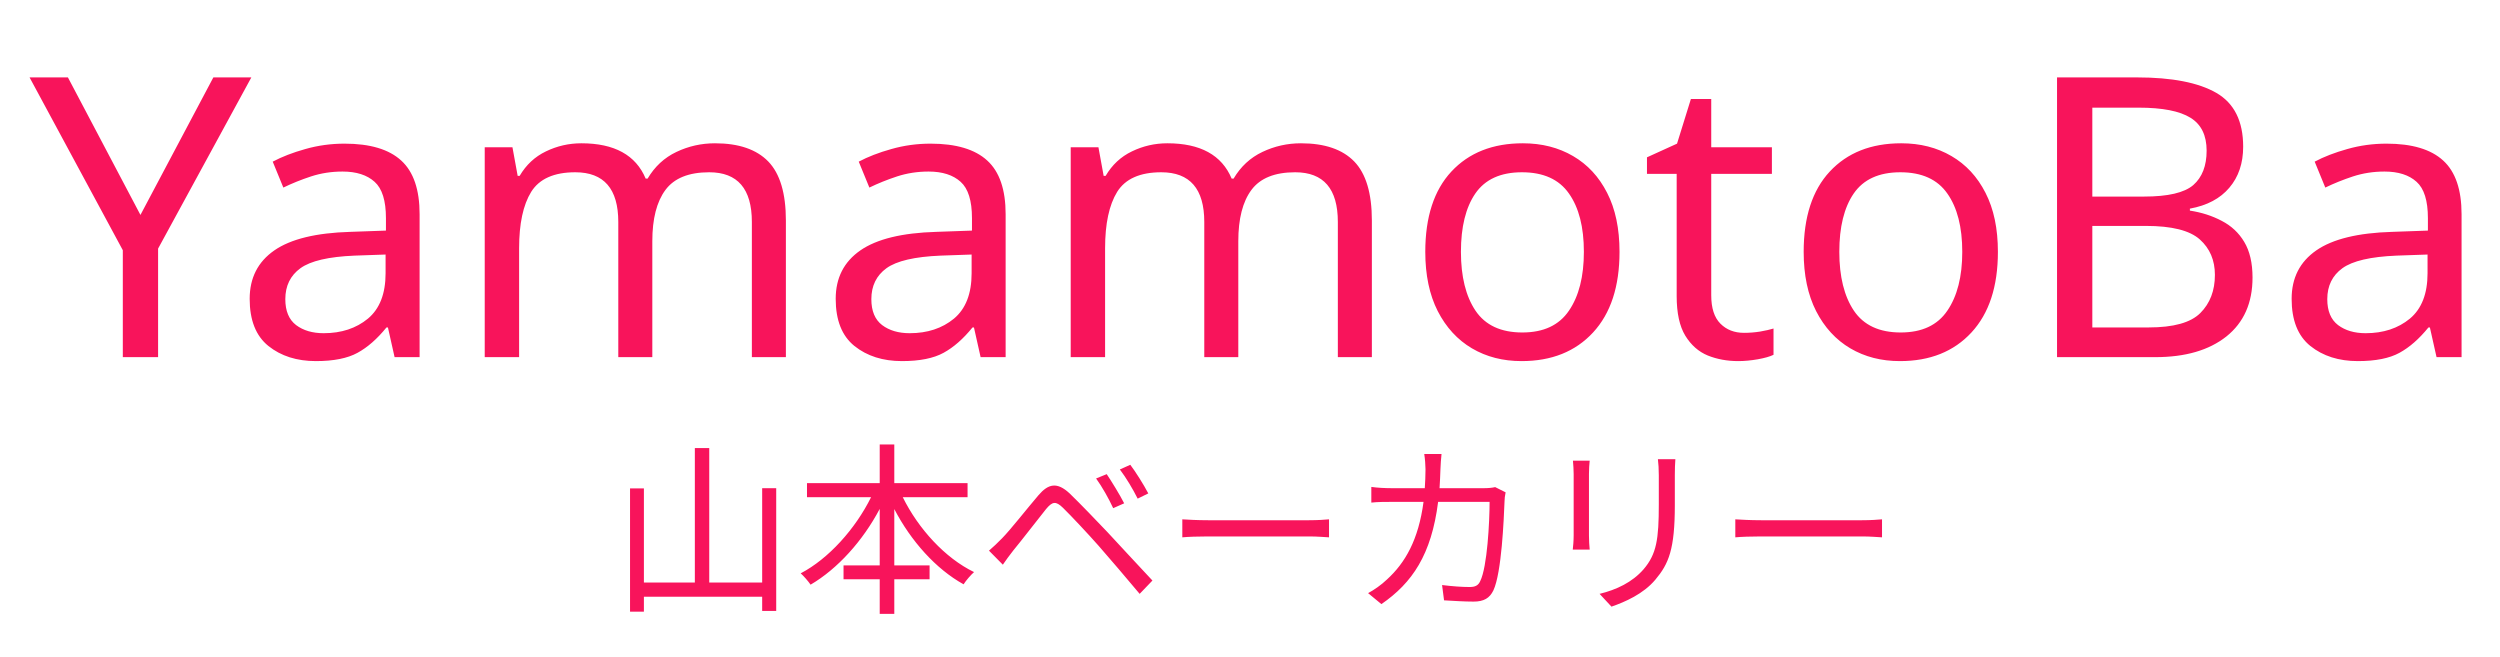
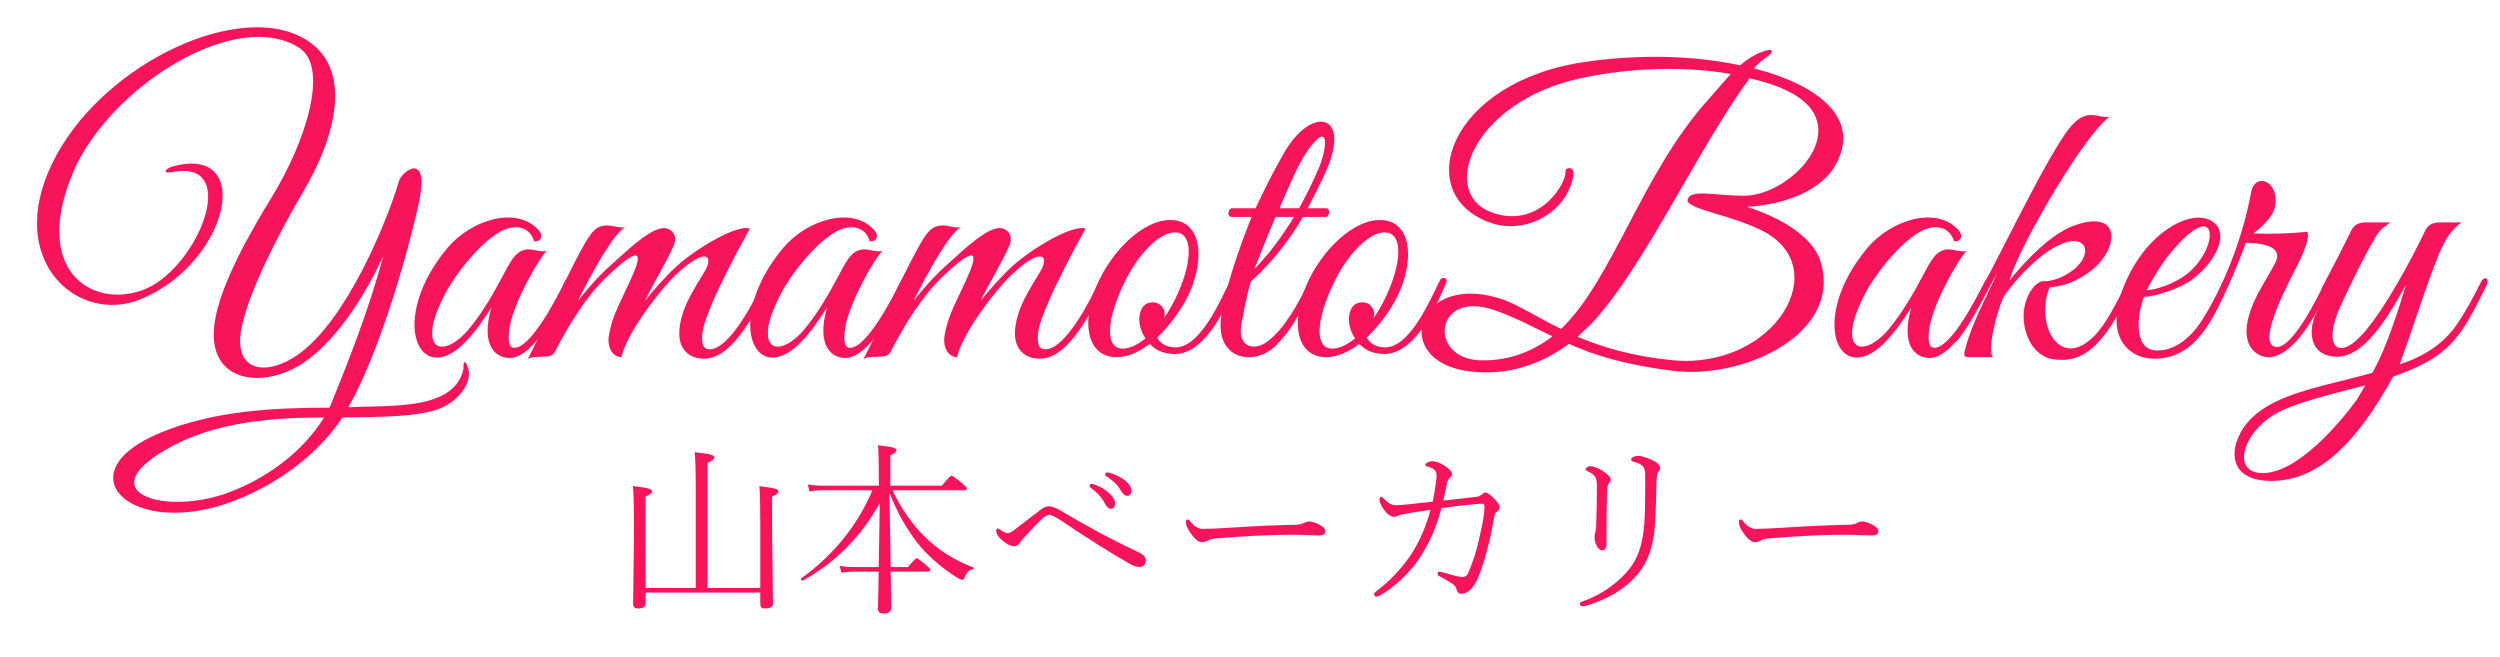
- <svg xmlns="http://www.w3.org/2000/svg" width="217" height="57" viewBox="0 0 217 57">
-   <g transform="translate(22.5 -9)">
-     <text transform="translate(86.5 61)" fill="#f8145b" font-size="16" font-family="YuMincho-Regular, Yu Mincho">
-       <tspan x="-56" y="0">山本ベーカリー</tspan>
-     </text>
-     <text transform="translate(85.5 40)" fill="#f8145b" font-size="34" font-family="GreatVibes-Regular, Great Vibes">
-       <tspan x="-105.434" y="0">YamamotoBakery</tspan>
-     </text>
+ <svg xmlns="http://www.w3.org/2000/svg" width="217" height="57" viewBox="0 0 217 57" version="1.1" id="svg62">
+   <defs id="defs66" />
+   <g transform="translate(22.5 -9)" id="g60">
+     <g aria-label="山本ベーカリー" transform="translate(86.5 61)" id="text54" style="font-size:16px;font-family:YuMincho-Regular, 'Yu Mincho';fill:#f8145b">
+       <path d="m -43.008,-0.562 h -9.953 v 0.93 q 0,0.445 -0.656,0.445 -0.43,0 -0.43,-0.383 l 0.078,-6.125 Q -53.969,-9 -54.062,-9.812 q 1.086,0.125 1.406,0.234 0.258,0.078 0.258,0.234 0,0.203 -0.562,0.445 v 7.938 h 4.352 V -9.25 q 0,-2.758 -0.094,-3.5 1.125,0.117 1.461,0.234 0.25,0.078 0.25,0.227 0,0.211 -0.594,0.461 v 10.867 h 4.578 V -6.547 q 0,-2.609 -0.078,-3.25 1.102,0.125 1.406,0.227 0.258,0.078 0.258,0.227 0,0.219 -0.562,0.445 V -5.844 l 0.078,6.211 q 0,0.445 -0.656,0.445 -0.273,0 -0.359,-0.094 -0.086,-0.086 -0.086,-0.305 z" id="path70" />
+       <path d="m -32.711,-9.844 v -0.211 q 0,-2.555 -0.078,-3.297 1.039,0.109 1.375,0.219 0.242,0.086 0.242,0.219 0,0.18 -0.547,0.445 v 2.625 h 4.477 q 0.695,-0.867 0.836,-0.867 0.125,0 0.93,0.656 0.398,0.344 0.398,0.453 0,0.156 -0.227,0.156 h -6.219 q 1.086,2.32 2.75,3.984 1.82,1.805 4.258,2.711 0.047,0.016 0.047,0.062 0,0.078 -0.078,0.094 -0.281,0.07 -0.43,0.219 -0.148,0.156 -0.289,0.5 -0.078,0.211 -0.211,0.211 -0.133,0 -0.641,-0.32 -2.023,-1.336 -3.266,-2.914 -1.422,-1.828 -2.414,-4.32 0.047,2.148 0.109,6.438 h 1.508 q 0.625,-0.766 0.75,-0.766 0.125,0 0.844,0.609 0.336,0.273 0.336,0.414 0,0.141 -0.203,0.141 H -31.688 q 0.047,3.156 0.047,3.172 0,0.461 -0.688,0.461 -0.461,0 -0.461,-0.398 0,-0.367 0.062,-3.234 h -2.141 q -0.555,0 -1.094,0.094 l -0.156,-0.602 q 0.555,0.109 1.195,0.109 h 2.195 l 0.094,-5.547 q -2.453,4.406 -6.68,6.719 -0.008,0.008 -0.023,0.008 -0.141,0 -0.141,-0.156 0,-0.031 0.023,-0.039 4.25,-3.078 6.18,-7.648 H -37.562 q -0.602,0 -1.18,0.094 l -0.141,-0.602 q 0.609,0.109 1.32,0.109 z" id="path72" />
+       <path d="m -12.906,-10.992 q 0.094,0 0.258,0.047 0.594,0.156 1.141,0.531 0.719,0.5 0.719,1.023 0,0.203 -0.133,0.328 -0.102,0.102 -0.234,0.102 -0.266,0 -0.531,-0.43 -0.422,-0.742 -1.312,-1.281 -0.062,-0.039 -0.062,-0.156 0,-0.164 0.156,-0.164 z M -14.242,-10 q 0.109,0 0.156,0.016 0.727,0.258 1.188,0.641 0.688,0.555 0.688,1.039 0,0.461 -0.398,0.461 -0.258,0 -0.531,-0.531 -0.359,-0.688 -1.188,-1.289 -0.094,-0.07 -0.094,-0.156 Q -14.422,-10 -14.242,-10 Z m -7.297,4.281 q 0.195,0 0.492,-0.211 0.164,-0.117 1.227,-0.945 0.703,-0.555 1.18,-0.906 0.359,-0.273 0.688,-0.273 0.367,0 0.977,0.352 3.484,2.078 6.625,3.555 0.344,0.148 0.555,0.305 0.258,0.219 0.258,0.477 0,0.266 -0.172,0.438 -0.148,0.141 -0.344,0.141 -0.406,0 -0.859,-0.258 -2.578,-1.477 -5.969,-3.758 -0.789,-0.516 -1.039,-0.516 -0.234,0 -0.625,0.352 -0.609,0.57 -1.508,1.57 -0.258,0.258 -0.414,0.5 -0.188,0.305 -0.523,0.305 -0.461,0 -1.109,-0.594 -0.43,-0.375 -0.43,-0.75 0,-0.195 0.125,-0.195 0.047,0 0.227,0.109 0.438,0.305 0.641,0.305 z" id="path74" />
+       <path d="m 6.047,-5.891 q 0,0.367 -0.547,0.367 l -2.203,-0.062 q -2.875,0 -6.609,0.305 -0.648,0.055 -0.859,0.211 -0.18,0.125 -0.516,0.125 -0.445,0 -0.992,-0.805 Q -6.062,-6.305 -6.062,-6.656 q 0,-0.258 0.125,-0.258 0.133,0 0.289,0.211 0.492,0.609 1.055,0.609 0.805,0 2.211,-0.094 3.555,-0.227 5.742,-0.258 0.547,0 0.828,-0.164 0.227,-0.125 0.484,-0.125 0.219,0 0.609,0.156 0.766,0.336 0.766,0.688 z" id="path76" />
+       <path d="m 16.289,-8.547 q 2.234,-0.258 2.789,-0.32 0.336,-0.031 0.445,-0.141 Q 19.812,-9.25 19.938,-9.25 q 0.25,0 0.82,0.594 0.414,0.438 0.414,0.688 0,0.211 -0.258,0.398 -0.156,0.094 -0.203,0.398 -0.297,1.602 -0.422,2.102 -0.492,2.055 -0.992,3.219 -0.609,1.391 -1.469,1.391 -0.328,0 -0.43,-0.469 Q 17.344,-1.156 16.961,-1.406 16.25,-1.836 15.945,-1.984 q -0.164,-0.07 -0.164,-0.219 0,-0.18 0.164,-0.18 0.039,0 0.43,0.094 1.195,0.375 1.547,0.375 0.359,0 0.5,-0.32 0.664,-1.492 1.023,-3.25 0.414,-1.773 0.414,-2.562 0,-0.227 -0.18,-0.227 -0.297,0 -0.625,0.031 -1.617,0.148 -2.938,0.352 -0.602,2.383 -1.922,4.367 -0.602,0.93 -1.594,1.844 -0.844,0.781 -1.734,1.328 -0.25,0.141 -0.398,0.141 -0.195,0 -0.195,-0.227 0,-0.102 0.227,-0.273 Q 12.234,-2.016 13.461,-3.844 14.562,-5.5 15.172,-7.75 q -1.609,0.25 -1.75,0.273 -0.844,0.141 -1.023,0.227 -0.227,0.109 -0.367,0.109 -0.461,0 -0.898,-0.609 -0.398,-0.555 -0.398,-0.891 0,-0.242 0.156,-0.242 0.07,0 0.258,0.195 0.492,0.539 0.992,0.539 0.359,0 1.109,-0.078 0.336,-0.031 1.07,-0.117 0.625,-0.07 1.039,-0.109 0.336,-1.758 0.336,-2.266 0,-0.383 -0.266,-0.57 -0.172,-0.125 -0.547,-0.219 -0.164,-0.039 -0.164,-0.141 0,-0.133 0.227,-0.234 0.188,-0.086 0.367,-0.086 0.453,0 1.039,0.367 0.688,0.438 0.688,0.781 0,0.148 -0.242,0.352 -0.117,0.125 -0.172,0.305 -0.281,1.281 -0.336,1.617 z" id="path78" />
+       <path d="m 29.609,-9.734 q 0,-0.68 -0.141,-0.875 -0.188,-0.281 -0.625,-0.469 -0.211,-0.078 -0.211,-0.172 0,-0.117 0.164,-0.219 0.117,-0.07 0.219,-0.07 0.461,0 1.125,0.43 0.672,0.445 0.672,0.734 0,0.164 -0.156,0.32 -0.141,0.141 -0.164,0.711 -0.047,1.438 -0.047,4.461 0,0.656 -0.367,0.656 -0.266,0 -0.477,-0.383 -0.195,-0.352 -0.195,-0.781 0,-0.227 0.062,-0.422 0.062,-0.227 0.078,-0.477 0.062,-1.742 0.062,-3.445 z M 33.805,-10.75 q 0,-0.562 -0.211,-0.789 -0.188,-0.211 -0.797,-0.383 -0.211,-0.047 -0.211,-0.203 0,-0.125 0.211,-0.227 0.18,-0.078 0.383,-0.078 0.422,0 1.141,0.32 0.781,0.344 0.781,0.734 0,0.156 -0.148,0.32 -0.156,0.156 -0.172,0.797 Q 34.719,-6.938 34.617,-6.062 34.398,-3.914 33.5,-2.625 31.945,-0.398 28.672,0.578 28.422,0.625 28.367,0.625 q -0.227,0 -0.227,-0.195 0,-0.156 0.156,-0.203 1.508,-0.508 2.844,-1.57 1.172,-0.938 1.742,-1.953 0.68,-1.195 0.836,-3.18 0.086,-1.141 0.086,-2.922 z" id="path80" />
+       <path d="m 54.047,-5.891 q 0,0.367 -0.547,0.367 l -2.203,-0.062 q -2.875,0 -6.609,0.305 -0.648,0.055 -0.859,0.211 -0.18,0.125 -0.516,0.125 -0.445,0 -0.992,-0.805 -0.383,-0.555 -0.383,-0.906 0,-0.258 0.125,-0.258 0.133,0 0.289,0.211 0.492,0.609 1.055,0.609 0.805,0 2.211,-0.094 3.555,-0.227 5.742,-0.258 0.547,0 0.828,-0.164 0.227,-0.125 0.484,-0.125 0.219,0 0.609,0.156 0.766,0.336 0.766,0.688 z" id="path82" />
+     </g>
+     <g aria-label="YamamotoBakery" transform="translate(85.5 40)" id="text58" style="font-size:34px;font-family:GreatVibes-Regular, 'Great Vibes';fill:#f8145b">
+       <path d="m -67.354,0.986 c -0.272,-0.884 -0.476,-0.544 -0.408,-0.034 -0.68,3.774 -6.664,3.196 -9.996,3.4 2.516,-4.454 4.862,-12.206 6.052,-17.442 1.156,-5.066 -1.496,-2.992 -1.666,-2.176 -1.054,3.536 -4.522,12.036 -8.738,15.028 -2.652,1.904 -5.78,1.632 -4.896,-2.448 0.68,-3.094 3.026,-7.752 5.304,-11.628 3.06,-5.168 4.522,-11.39 -0.476,-13.634 -5.95,-2.686 -17.272,2.856 -21.284,11.118 -4.148,8.5 2.278,14.042 7.684,11.798 7.616,-3.128 9.962,-13.464 2.788,-11.526 -0.612,0.136 -1.088,0.714 0.068,0.476 5.916,-1.054 2.006,8.568 -2.72,10.268 -4.42,1.598 -9.554,-1.734 -6.052,-10.132 3.162,-7.514 14.178,-14.416 19.652,-10.914 2.618,1.666 0.646,8.058 -2.38,12.988 -1.87,3.06 -4.488,7.582 -4.964,10.982 -0.68,5.168 4.284,5.712 7.752,3.366 3.162,-2.142 5.61,-6.46 6.902,-9.248 -1.224,4.556 -2.89,8.806 -4.658,13.158 -4.93,0 -10.064,0.272 -14.688,2.176 -8.5,3.502 -2.482,9.316 6.392,5.916 3.468,-1.326 7.14,-3.808 9.418,-7.242 3.434,-0.034 6.698,-0.068 8.466,-0.782 2.074,-0.884 2.72,-2.584 2.448,-3.468 z m -12.512,4.25 c -2.04,3.264 -5.304,5.406 -8.33,6.528 -5.44,2.006 -12.002,0.034 -5.338,-3.774 4.046,-2.346 9.078,-2.754 13.668,-2.754 z" id="path85" />
+       <path d="m -58.514,-6.256 c 0.34,-0.68 -0.17,-0.884 -0.476,-0.272 -0.714,1.462 -2.958,5.78 -4.386,5.712 -0.442,0 -0.612,-0.646 -0.34,-2.04 0.442,-2.074 2.448,-5.644 3.162,-6.358 -0.476,0.102 -0.986,-0.102 -1.428,-0.136 -1.088,-0.068 -1.564,0.748 -2.312,2.176 -0.884,1.666 -1.836,3.332 -3.026,4.76 -1.598,1.904 -3.468,2.176 -3.128,-0.204 0.204,-1.292 1.122,-2.958 1.394,-3.434 1.224,-2.006 2.992,-4.012 4.522,-4.862 1.258,-0.68 2.516,-0.408 2.89,0.85 0.578,0.102 0.85,-0.476 0.374,-0.986 -1.938,-2.108 -5.848,-0.85 -7.888,1.564 -5.134,6.154 -2.55,12.104 1.36,8.364 0.986,-0.952 1.904,-2.312 2.448,-3.196 -1.02,3.57 0.578,4.454 1.7,4.386 2.04,-0.17 4.114,-4.25 5.134,-6.324 z" id="path87" />
+       <path d="m -41.276,-6.256 c 0.34,-0.68 -0.204,-0.918 -0.476,-0.306 -0.714,1.564 -2.89,5.882 -4.658,5.882 -0.442,0 -0.816,-0.306 -0.578,-1.7 0.476,-2.38 4.08,-8.772 4.08,-8.772 -1.122,-0.408 -4.658,1.734 -6.29,3.196 -1.02,0.918 -2.142,2.21 -2.822,3.06 0.816,-1.666 1.87,-3.332 2.482,-4.76 0.306,-0.68 0.102,-1.258 -0.51,-1.496 -1.156,-0.408 -3.332,1.734 -4.964,3.196 -1.054,0.918 -2.142,2.21 -2.822,3.06 1.224,-2.448 3.094,-5.848 4.114,-6.392 -0.476,0.102 -0.986,-0.102 -1.428,-0.136 -1.088,-0.068 -1.53,0.51 -2.414,2.142 -1.666,3.06 -2.992,6.222 -4.624,9.452 0.34,-0.204 0.646,-0.17 1.122,-0.204 0.748,0 1.054,-0.034 1.292,-0.544 1.938,-3.74 3.536,-5.576 4.692,-6.63 3.57,-3.332 2.482,-0.85 1.36,1.462 -0.578,1.258 -1.19,2.38 -1.428,3.876 -0.17,0.986 0.306,1.87 1.088,1.87 0.442,-2.04 3.332,-5.848 4.794,-7.208 2.618,-2.448 3.23,-1.53 2.414,-0.204 -0.952,1.53 -1.598,2.686 -1.87,3.57 -1.02,3.162 0.612,3.978 1.836,3.978 2.584,0 4.59,-4.318 5.61,-6.392 z" id="path89" />
+       <path d="m -29.376,-6.256 c 0.34,-0.68 -0.17,-0.884 -0.476,-0.272 -0.714,1.462 -2.958,5.78 -4.386,5.712 -0.442,0 -0.612,-0.646 -0.34,-2.04 0.442,-2.074 2.448,-5.644 3.162,-6.358 -0.476,0.102 -0.986,-0.102 -1.428,-0.136 -1.088,-0.068 -1.564,0.748 -2.312,2.176 -0.884,1.666 -1.836,3.332 -3.026,4.76 -1.598,1.904 -3.468,2.176 -3.128,-0.204 0.204,-1.292 1.122,-2.958 1.394,-3.434 1.224,-2.006 2.992,-4.012 4.522,-4.862 1.258,-0.68 2.516,-0.408 2.89,0.85 0.578,0.102 0.85,-0.476 0.374,-0.986 -1.938,-2.108 -5.848,-0.85 -7.888,1.564 -5.134,6.154 -2.55,12.104 1.36,8.364 0.986,-0.952 1.904,-2.312 2.448,-3.196 -1.02,3.57 0.578,4.454 1.7,4.386 2.04,-0.17 4.114,-4.25 5.134,-6.324 z" id="path91" />
+       <path d="m -12.138,-6.256 c 0.34,-0.68 -0.204,-0.918 -0.476,-0.306 -0.714,1.564 -2.89,5.882 -4.658,5.882 -0.442,0 -0.816,-0.306 -0.578,-1.7 0.476,-2.38 4.08,-8.772 4.08,-8.772 -1.122,-0.408 -4.658,1.734 -6.29,3.196 -1.02,0.918 -2.142,2.21 -2.822,3.06 0.816,-1.666 1.87,-3.332 2.482,-4.76 0.306,-0.68 0.102,-1.258 -0.51,-1.496 -1.156,-0.408 -3.332,1.734 -4.964,3.196 -1.054,0.918 -2.142,2.21 -2.822,3.06 1.224,-2.448 3.094,-5.848 4.114,-6.392 -0.476,0.102 -0.986,-0.102 -1.428,-0.136 -1.088,-0.068 -1.53,0.51 -2.414,2.142 -1.666,3.06 -2.992,6.222 -4.624,9.452 0.34,-0.204 0.646,-0.17 1.122,-0.204 0.748,0 1.054,-0.034 1.292,-0.544 1.938,-3.74 3.536,-5.576 4.692,-6.63 3.57,-3.332 2.482,-0.85 1.36,1.462 -0.578,1.258 -1.19,2.38 -1.428,3.876 -0.17,0.986 0.306,1.87 1.088,1.87 0.442,-2.04 3.332,-5.848 4.794,-7.208 2.618,-2.448 3.23,-1.53 2.414,-0.204 -0.952,1.53 -1.598,2.686 -1.87,3.57 -1.02,3.162 0.612,3.978 1.836,3.978 2.584,0 4.59,-4.318 5.61,-6.392 z" id="path93" />
+       <path d="m -0.68,-6.392 c 0.238,-0.51 -0.34,-0.646 -0.51,-0.306 -0.816,1.632 -2.584,5.848 -4.76,5.848 -0.816,0 -1.326,-0.34 -1.598,-0.85 1.292,-1.224 2.346,-2.822 2.856,-4.012 1.292,-3.026 0.918,-6.154 -1.666,-6.188 -2.312,-0.068 -5.134,2.584 -6.46,5.712 -1.292,3.026 -0.918,6.12 1.666,6.188 0.986,0.034 2.006,-0.442 2.958,-1.156 0.442,0.51 1.156,0.884 2.176,0.884 2.856,0 4.76,-4.828 5.338,-6.12 z m -4.964,-4.386 c 1.224,0.374 1.054,2.788 -0.272,5.576 -0.306,0.646 -0.68,1.292 -1.054,1.836 0.034,-0.136 0.068,-0.238 0.068,-0.374 0,-0.544 -0.442,-1.02 -1.02,-1.02 -0.85,0 -1.156,0.68 -1.19,1.462 0,0.51 0.17,1.122 0.544,1.666 -0.816,0.68 -1.666,1.02 -2.312,0.85 -1.224,-0.374 -0.918,-2.754 0.408,-5.542 1.258,-2.686 3.366,-4.862 4.828,-4.454 z" id="path95" />
+       <path d="m 7.14,-12.92 h -1.632 c 0.51,-0.952 0.986,-1.904 1.462,-2.924 2.516,-5.44 -1.156,-6.018 -3.502,-1.904 -0.85,1.462 -1.7,3.128 -2.482,4.828 H -1.054 c -0.374,0 -0.442,0.748 -0.068,0.748 h 1.768 c -1.088,2.652 -2.346,6.358 -2.652,8.67 -0.51,3.74 2.856,4.318 4.692,2.55 1.258,-1.258 1.836,-2.176 3.332,-5.304 0.34,-0.68 -0.17,-0.816 -0.442,-0.204 -0.918,1.836 -2.04,3.978 -3.604,5.134 -1.122,0.816 -2.686,0.51 -2.176,-1.768 0,0 0.476,-2.584 0.782,-3.468 2.006,-1.836 3.366,-3.638 4.522,-5.61 h 1.972 c 0.34,0 0.408,-0.748 0.068,-0.748 z m -0.68,-3.468 c -0.476,1.122 -1.054,2.312 -1.7,3.468 h -1.7 c 0.85,-1.938 1.598,-3.808 2.414,-4.964 2.108,-2.958 1.632,0.068 0.986,1.496 z m -2.142,4.216 c -0.986,1.632 -2.142,3.196 -3.434,4.522 0.476,-1.19 1.122,-2.856 1.836,-4.522 z" id="path97" />
+       <path d="m 17.51,-6.392 c 0.238,-0.51 -0.34,-0.646 -0.51,-0.306 -0.816,1.632 -2.584,5.848 -4.76,5.848 -0.816,0 -1.326,-0.34 -1.598,-0.85 1.292,-1.224 2.346,-2.822 2.856,-4.012 1.292,-3.026 0.918,-6.154 -1.666,-6.188 -2.312,-0.068 -5.134,2.584 -6.46,5.712 -1.292,3.026 -0.918,6.12 1.666,6.188 0.986,0.034 2.006,-0.442 2.958,-1.156 0.442,0.51 1.156,0.884 2.176,0.884 2.856,0 4.76,-4.828 5.338,-6.12 z m -4.964,-4.386 c 1.224,0.374 1.054,2.788 -0.272,5.576 -0.306,0.646 -0.68,1.292 -1.054,1.836 0.034,-0.136 0.068,-0.238 0.068,-0.374 0,-0.544 -0.442,-1.02 -1.02,-1.02 -0.85,0 -1.156,0.68 -1.19,1.462 0,0.51 0.17,1.122 0.544,1.666 -0.816,0.68 -1.666,1.02 -2.312,0.85 -1.224,-0.374 -0.918,-2.754 0.408,-5.542 1.258,-2.686 3.366,-4.862 4.828,-4.454 z" id="path99" />
+       <path d="m 51.272,-16.592 c 2.312,-3.944 -1.156,-6.97 -7.004,-8.466 0.068,-0.17 0.544,-0.612 0.986,-0.918 0.816,-0.51 0.748,-0.952 -0.34,-0.51 -0.578,0.204 -1.292,0.646 -1.87,1.156 -3.944,-0.85 -8.67,-0.986 -13.396,-0.306 -11.968,1.7 -15.198,11.56 -8.262,13.974 2.992,1.054 6.698,-0.85 7.208,-4.216 v -0.034 c 0,-0.748 -0.714,-0.476 -0.714,-0.272 0.17,0.986 -2.142,4.964 -6.154,3.706 -5.032,-1.564 -1.938,-9.724 7.48,-11.73 4.59,-0.986 9.248,-1.02 13.022,-0.374 l -1.938,2.21 c -5.814,6.46 -8.262,15.572 -12.784,19.924 -2.142,-1.054 -3.672,-2.04 -4.93,-2.516 -7.65,-2.686 -9.996,5.338 -3.06,6.188 3.094,0.408 6.052,-0.442 8.67,-2.38 2.108,0.952 4.726,1.802 9.044,2.346 6.12,0.748 14.654,-3.196 12.818,-9.418 -0.748,-2.55 -4.182,-4.114 -6.426,-4.828 2.55,-0.102 6.188,-1.054 7.65,-3.536 z m -4.216,-6.562 c 6.256,2.924 0.578,9.078 -3.638,9.146 -2.652,0 -4.93,-0.68 -4.93,0.476 0.34,0.748 3.672,1.19 6.324,2.482 6.596,3.162 1.258,12.138 -7.616,11.322 -3.502,-0.34 -6.154,-1.156 -8.262,-2.04 l 1.292,-1.224 c 4.522,-4.896 9.078,-14.96 13.634,-21.216 1.19,0.272 2.278,0.612 3.196,1.054 z m -20.298,21.352 c -1.802,1.36 -3.91,2.176 -6.392,2.074 -4.42,-0.238 -3.842,-6.154 1.36,-4.352 2.006,0.714 3.468,1.53 5.032,2.278 z" id="path101" />
+       <path d="m 64.736,-6.256 c 0.34,-0.68 -0.17,-0.884 -0.476,-0.272 -0.714,1.462 -2.958,5.78 -4.386,5.712 -0.442,0 -0.612,-0.646 -0.34,-2.04 0.442,-2.074 2.448,-5.644 3.162,-6.358 -0.476,0.102 -0.986,-0.102 -1.428,-0.136 -1.088,-0.068 -1.564,0.748 -2.312,2.176 -0.884,1.666 -1.836,3.332 -3.026,4.76 -1.598,1.904 -3.468,2.176 -3.128,-0.204 0.204,-1.292 1.122,-2.958 1.394,-3.434 1.224,-2.006 2.992,-4.012 4.522,-4.862 1.258,-0.68 2.516,-0.408 2.89,0.85 0.578,0.102 0.85,-0.476 0.374,-0.986 -1.938,-2.108 -5.848,-0.85 -7.888,1.564 -5.134,6.154 -2.55,12.104 1.36,8.364 0.986,-0.952 1.904,-2.312 2.448,-3.196 -1.02,3.57 0.578,4.454 1.7,4.386 2.04,-0.17 4.114,-4.25 5.134,-6.324 z" id="path103" />
+       <path d="m 71.23,-19.346 c -2.924,4.352 -7.412,14.518 -9.724,17.578 -0.204,0.306 0,0.68 0.272,0.442 0.68,-0.646 2.04,-3.094 3.604,-6.052 -1.02,2.346 -2.176,4.284 -2.788,6.63 -0.136,0.442 -0.204,0.748 0.272,0.748 h 2.142 c -0.578,-0.476 0.34,-4.148 0.952,-5.304 0.918,-1.292 1.904,-2.312 2.788,-3.094 3.91,-3.332 5.406,-0.952 3.264,0.782 -0.782,0.646 -1.938,1.088 -2.686,1.02 -0.748,0.068 -2.006,1.7 -1.598,3.91 0.34,1.768 1.394,2.754 2.618,2.89 1.972,0.204 4.08,-0.34 6.766,-6.528 0.238,-0.544 -0.17,-0.85 -0.442,-0.306 -0.952,1.972 -1.904,3.74 -2.754,4.658 -3.128,3.332 -5.304,-0.918 -4.012,-4.08 1.496,-0.136 2.414,-0.612 3.434,-1.326 2.584,-1.836 2.992,-5.644 -1.394,-4.012 -1.972,0.748 -4.114,2.992 -5.542,4.76 0.34,-1.02 0.782,-2.006 1.224,-2.89 2.278,-4.522 5.746,-10.03 7.48,-11.356 -0.476,0.102 -0.986,-0.102 -1.428,-0.136 h -0.17 c -0.748,-0.034 -1.462,0.476 -2.278,1.666 z" id="path105" />
+       <path d="m 85.476,-6.358 c 0.34,-0.714 -0.34,-0.646 -0.612,-0.034 -0.782,1.802 -2.618,5.814 -5.61,5.814 -2.244,0 -1.666,-3.434 -1.156,-4.658 0.918,0 3.128,-0.714 4.182,-1.496 2.176,-1.666 3.162,-3.978 1.87,-4.964 -1.496,-1.122 -4.08,0.17 -5.814,2.21 -1.496,1.768 -2.652,4.318 -2.618,6.358 0.034,2.142 1.564,3.264 3.264,3.264 3.774,0 5.236,-3.774 6.494,-6.494 z m -3.536,-0.952 c -1.224,1.02 -2.992,1.496 -3.604,1.496 0.306,-0.612 1.156,-2.108 2.04,-3.196 4.182,-5.066 4.352,-0.646 1.564,1.7 z" id="path107" />
+       <path d="m 94.248,-6.222 c 0.34,-0.68 -0.102,-0.918 -0.408,-0.34 -0.714,1.462 -2.822,5.712 -4.216,5.678 -2.04,-0.102 1.428,-6.324 1.938,-7.378 0.408,-0.85 0.952,-2.142 0.714,-2.618 -1.666,0.17 -3.434,0.204 -4.692,0.136 0.578,-0.408 1.666,-1.326 1.87,-2.278 0.476,-2.278 -1.734,-3.128 -2.074,-1.224 -0.68,3.808 -2.55,8.942 -5.236,12.478 -0.204,0.306 0,0.68 0.272,0.442 1.666,-1.598 3.298,-5.372 4.114,-7.514 l 0.408,-1.088 c 1.904,0.034 3.094,0.476 2.618,1.598 -0.374,0.85 -1.598,2.618 -2.108,4.012 -1.36,3.536 0.714,4.556 1.87,4.284 2.21,-0.544 3.944,-4.148 4.93,-6.188 z" id="path109" />
+       <path d="m 107.814,-6.188 c 0.34,-0.68 -0.17,-0.918 -0.476,-0.306 -0.34,0.646 -1.088,2.21 -2.142,3.74 -1.326,1.904 -3.4,2.924 -4.896,3.366 0.986,-2.686 1.87,-5.508 2.72,-7.786 0.85,-2.278 1.36,-3.638 2.652,-4.522 h -1.836 c -0.646,0 -1.054,0.17 -1.326,0.714 -1.292,2.686 -3.434,6.664 -5.338,8.874 -2.21,2.55 -3.638,1.19 -2.006,-2.346 0.952,-2.04 1.904,-4.046 3.06,-6.018 0.408,-0.714 0.952,-0.952 1.258,-1.224 h -2.074 c -0.646,0 -1.054,0.17 -1.326,0.714 -0.51,1.054 -1.224,2.448 -1.904,3.74 l -0.612,1.19 c -0.204,0.442 0.102,0.544 0.306,0.544 -0.612,1.224 -1.462,2.482 -1.156,3.944 0.272,1.292 1.462,1.53 2.142,1.53 2.618,0 4.828,-4.216 5.984,-6.256 -0.544,1.768 -1.632,5.406 -2.924,7.65 -2.754,0.782 -5.984,1.36 -8.262,2.448 -1.326,0.612 -2.55,1.53 -3.196,2.788 -1.02,1.904 -0.68,4.148 2.72,4.148 5.032,0 8.398,-5.202 10.54,-9.044 4.896,-1.768 5.78,-3.196 8.092,-7.888 z m -10.506,8.636 -0.748,1.258 c -1.564,2.142 -5.168,6.358 -8.16,6.358 -2.924,0 -1.632,-4.012 1.836,-5.508 1.938,-0.85 4.862,-1.53 7.072,-2.108 z" id="path111" />
+     </g>
  </g>
</svg>
